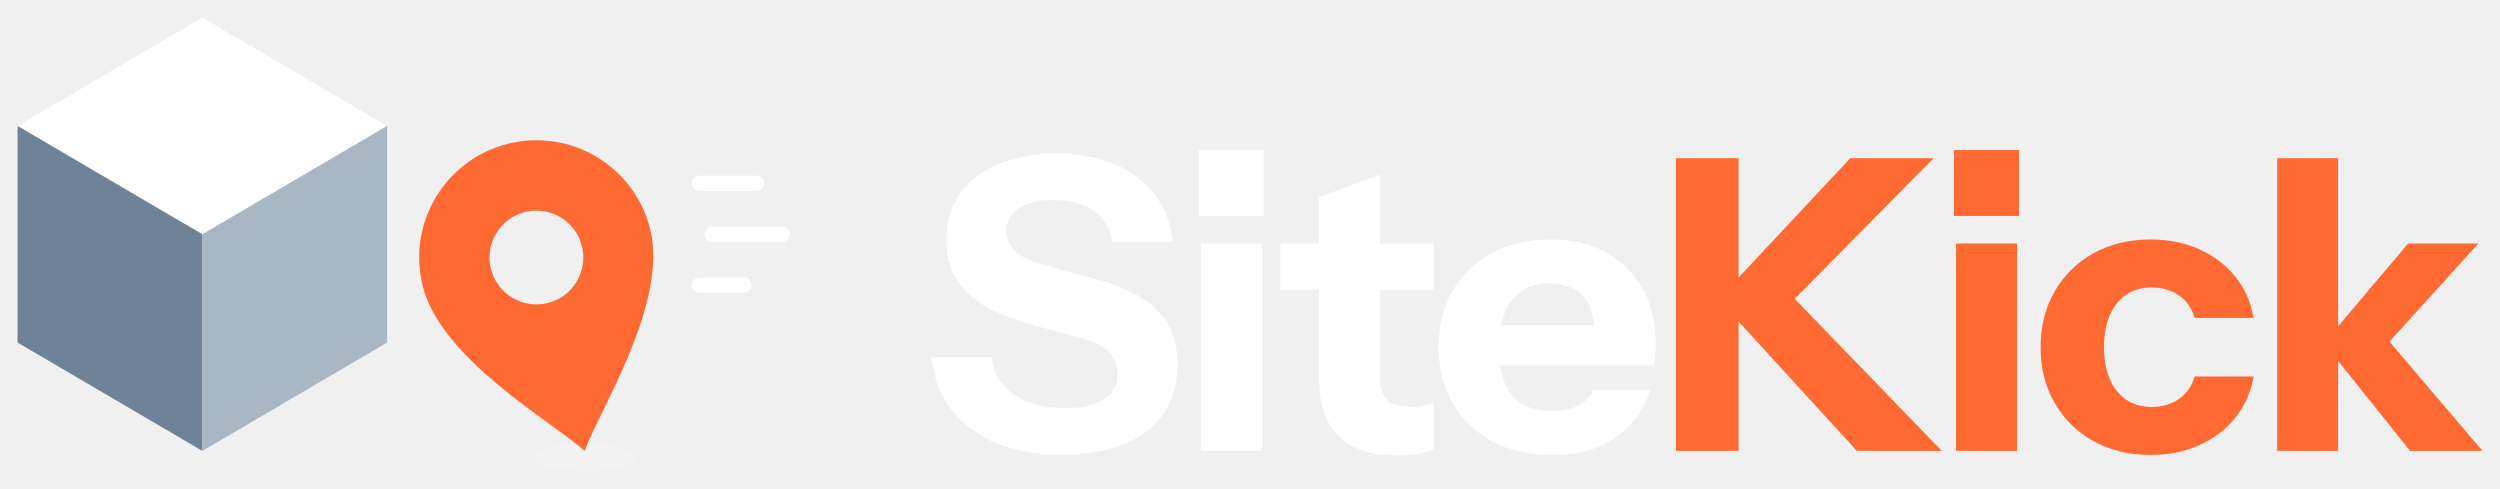
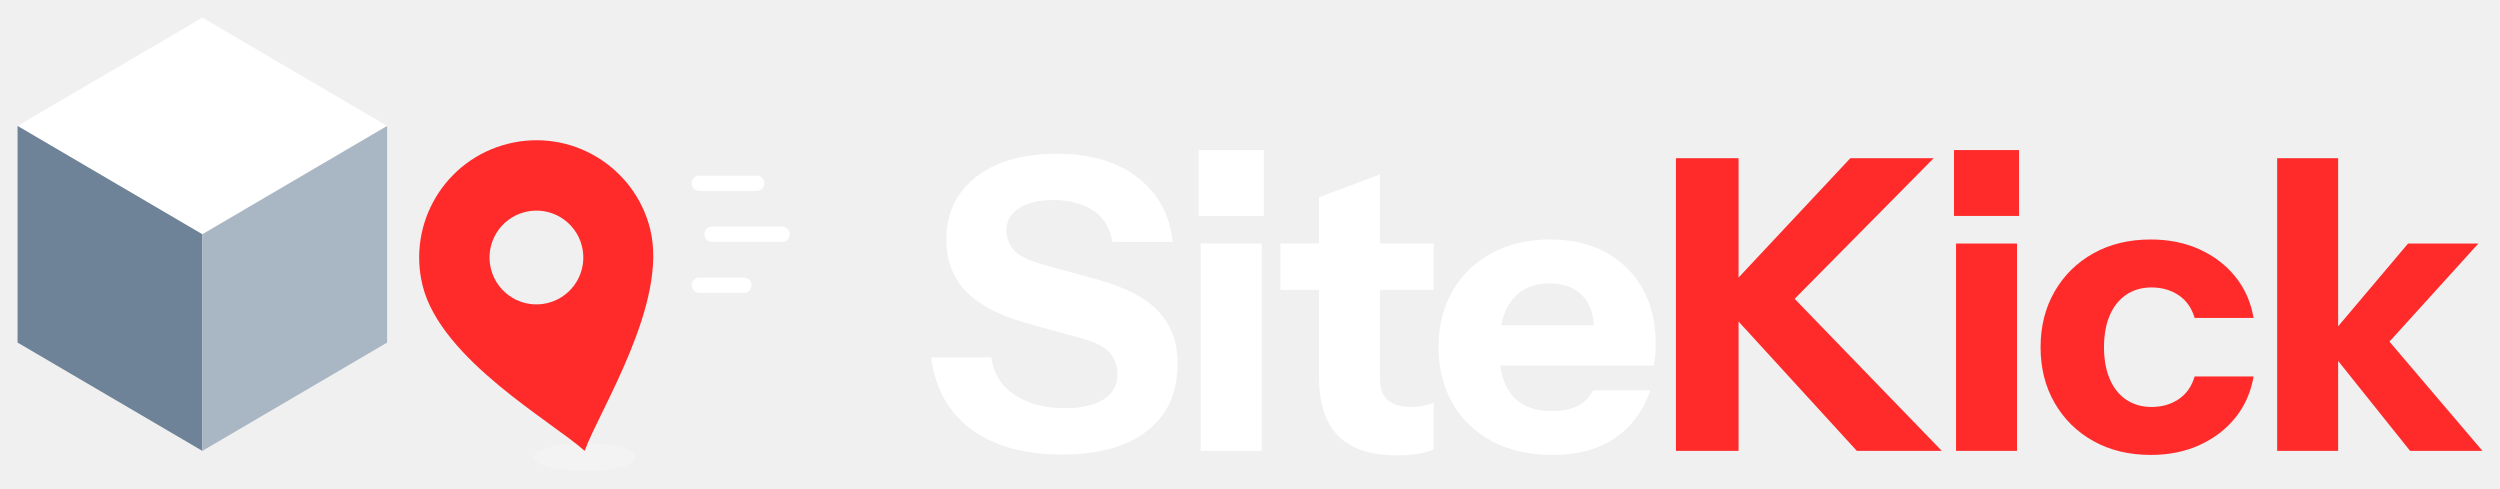
<svg xmlns="http://www.w3.org/2000/svg" viewBox="-6.00 -154.03 854.18 167.00" width="854" height="167" role="img" aria-label="SiteKick Logo">
  <g transform="translate(-63.13 -226.40) scale(2.177)">
    <ellipse cx="118" cy="105" rx="8" ry="2.2" fill="#FFFFFF" fill-opacity="0.18" />
    <path d="M58.00 36.00 L87.00 53.00 L58.00 70.00 L29.00 53.00 Z" fill="#FFFFFF" />
    <path d="M29.00 53.00 L58.00 70.00 L58.00 104.00 L29.00 87.00 Z" fill="#6E8397" />
    <path d="M58.00 70.00 L87.00 53.00 L87.00 87.00 L58.00 104.00 Z" fill="#A9B7C4" />
-     <path d="M50 114 C42 102 10 72 10 46 C10 23.9 27.9 6 50 6 C72.1 6 90 23.9 90 46 C90 72 58 102 50 114 Z M34 46 A16 16 0 1 0 66 46 A16 16 0 1 0 34 46 Z" fill="#FF6A33" fill-rule="evenodd" transform="translate(118 104) rotate(-14) scale(0.46) translate(-50 -114)" />
+     <path d="M50 114 C42 102 10 72 10 46 C10 23.9 27.9 6 50 6 C72.1 6 90 23.9 90 46 C90 72 58 102 50 114 Z M34 46 A16 16 0 1 0 66 46 A16 16 0 1 0 34 46 Z" fill="#FF2A2A" fill-rule="evenodd" transform="translate(118 104) rotate(-14) scale(0.46) translate(-50 -114)" />
    <g stroke="#FFFFFF" stroke-width="2.4" stroke-linecap="round">
      <line x1="136" y1="62" x2="145" y2="62" />
      <line x1="138" y1="70" x2="149" y2="70" />
      <line x1="136" y1="78" x2="143" y2="78" />
    </g>
  </g>
  <path d="M356.904 1.25Q337.459 1.25 325.793 -7.431Q314.126 -16.111 312.182 -31.944H332.737Q333.709 -23.889 340.515 -19.236Q347.321 -14.583 357.876 -14.583Q366.487 -14.583 371.14 -17.639Q375.793 -20.694 375.793 -25.833Q375.793 -30.694 373.015 -33.681Q370.237 -36.667 363.432 -38.472L344.821 -43.611Q330.515 -47.639 323.918 -54.653Q317.321 -61.667 317.321 -72.222Q317.321 -81.25 321.973 -87.847Q326.626 -94.444 335.098 -97.986Q343.571 -101.528 354.959 -101.528Q372.459 -101.528 382.876 -93.264Q393.293 -85.0 394.682 -71.389H374.126Q372.737 -78.75 367.39 -82.222Q362.043 -85.694 353.709 -85.694Q346.487 -85.694 342.182 -82.917Q337.876 -80.139 337.876 -75.417Q337.876 -71.806 340.237 -68.819Q342.598 -65.833 350.098 -63.75L368.709 -58.611Q383.432 -54.583 389.89 -47.569Q396.348 -40.556 396.348 -29.861Q396.348 -14.861 385.932 -6.806Q375.515 1.25 356.904 1.25Z M404.265 0.0V-70.833H425.098V0.0ZM403.571 -80.278V-102.778H425.793V-80.278Z M471.487 1.528Q457.876 1.528 451.279 -5.069Q444.682 -11.667 444.682 -25.139V-86.667L465.515 -94.444V-24.444Q465.515 -19.722 468.154 -17.361Q470.793 -15.0 476.348 -15.0Q478.432 -15.0 480.237 -15.417Q482.043 -15.833 483.848 -16.389V-0.556Q482.043 0.417 478.779 0.972Q475.515 1.528 471.487 1.528ZM431.487 -55.0V-70.833H483.848V-55.0Z M524.404 1.389Q512.598 1.389 503.848 -3.264Q495.098 -7.917 490.307 -16.25Q485.515 -24.583 485.515 -35.417Q485.515 -46.389 490.307 -54.653Q495.098 -62.917 503.709 -67.569Q512.321 -72.222 523.709 -72.222Q534.682 -72.222 542.737 -67.778Q550.793 -63.333 555.237 -55.417Q559.682 -47.5 559.682 -36.806Q559.682 -34.583 559.543 -32.708Q559.404 -30.833 559.126 -29.167H497.737V-42.917H542.321L538.709 -40.417Q538.709 -49.028 534.612 -53.125Q530.515 -57.222 523.432 -57.222Q515.237 -57.222 510.723 -51.667Q506.209 -46.111 506.209 -35.0Q506.209 -24.167 510.723 -18.889Q515.237 -13.611 524.265 -13.611Q529.265 -13.611 532.876 -15.278Q536.487 -16.944 538.293 -20.694H557.876Q554.404 -10.417 546.001 -4.514Q537.598 1.389 524.404 1.389Z" fill="#FFFFFF" />
-   <path d="M566.626 0.0V-100.0H588.015V0.0ZM581.209 -51.944 626.209 -100.0H654.682L607.182 -51.944ZM628.432 0.0 580.932 -51.944H607.182L657.459 0.0Z M662.321 0.0V-70.833H683.154V0.0ZM661.626 -80.278V-102.778H683.848V-80.278Z M728.848 1.389Q717.737 1.389 709.265 -3.333Q700.793 -8.056 696.001 -16.389Q691.209 -24.722 691.209 -35.417Q691.209 -46.111 696.001 -54.444Q700.793 -62.778 709.265 -67.5Q717.737 -72.222 728.848 -72.222Q738.154 -72.222 745.584 -68.819Q753.015 -65.417 757.807 -59.444Q762.598 -53.472 763.987 -45.417H743.848Q742.321 -50.556 738.362 -53.194Q734.404 -55.833 729.126 -55.833Q724.126 -55.833 720.446 -53.333Q716.765 -50.833 714.821 -46.25Q712.876 -41.667 712.876 -35.417Q712.876 -29.167 714.821 -24.583Q716.765 -20.0 720.446 -17.5Q724.126 -15.0 729.126 -15.0Q734.404 -15.0 738.362 -17.639Q742.321 -20.278 743.848 -25.417H763.987Q762.598 -17.361 757.807 -11.389Q753.015 -5.417 745.584 -2.014Q738.154 1.389 728.848 1.389Z M772.043 0.0V-100.0H792.876V0.0ZM817.459 0.0 788.015 -36.806 816.765 -70.833H840.793L807.043 -33.611L808.015 -40.139L842.182 0.0Z" fill="#FF6A33" />
+   <path d="M566.626 0.0V-100.0H588.015V0.0ZM581.209 -51.944 626.209 -100.0H654.682L607.182 -51.944ZM628.432 0.0 580.932 -51.944H607.182L657.459 0.0Z M662.321 0.0V-70.833H683.154V0.0ZM661.626 -80.278V-102.778H683.848V-80.278Z M728.848 1.389Q717.737 1.389 709.265 -3.333Q700.793 -8.056 696.001 -16.389Q691.209 -24.722 691.209 -35.417Q691.209 -46.111 696.001 -54.444Q700.793 -62.778 709.265 -67.5Q717.737 -72.222 728.848 -72.222Q738.154 -72.222 745.584 -68.819Q753.015 -65.417 757.807 -59.444Q762.598 -53.472 763.987 -45.417H743.848Q742.321 -50.556 738.362 -53.194Q734.404 -55.833 729.126 -55.833Q724.126 -55.833 720.446 -53.333Q716.765 -50.833 714.821 -46.25Q712.876 -41.667 712.876 -35.417Q712.876 -29.167 714.821 -24.583Q716.765 -20.0 720.446 -17.5Q724.126 -15.0 729.126 -15.0Q734.404 -15.0 738.362 -17.639Q742.321 -20.278 743.848 -25.417H763.987Q762.598 -17.361 757.807 -11.389Q753.015 -5.417 745.584 -2.014Q738.154 1.389 728.848 1.389Z M772.043 0.0V-100.0H792.876V0.0ZM817.459 0.0 788.015 -36.806 816.765 -70.833H840.793L807.043 -33.611L808.015 -40.139L842.182 0.0Z" fill="#FF2A2A" />
</svg>
